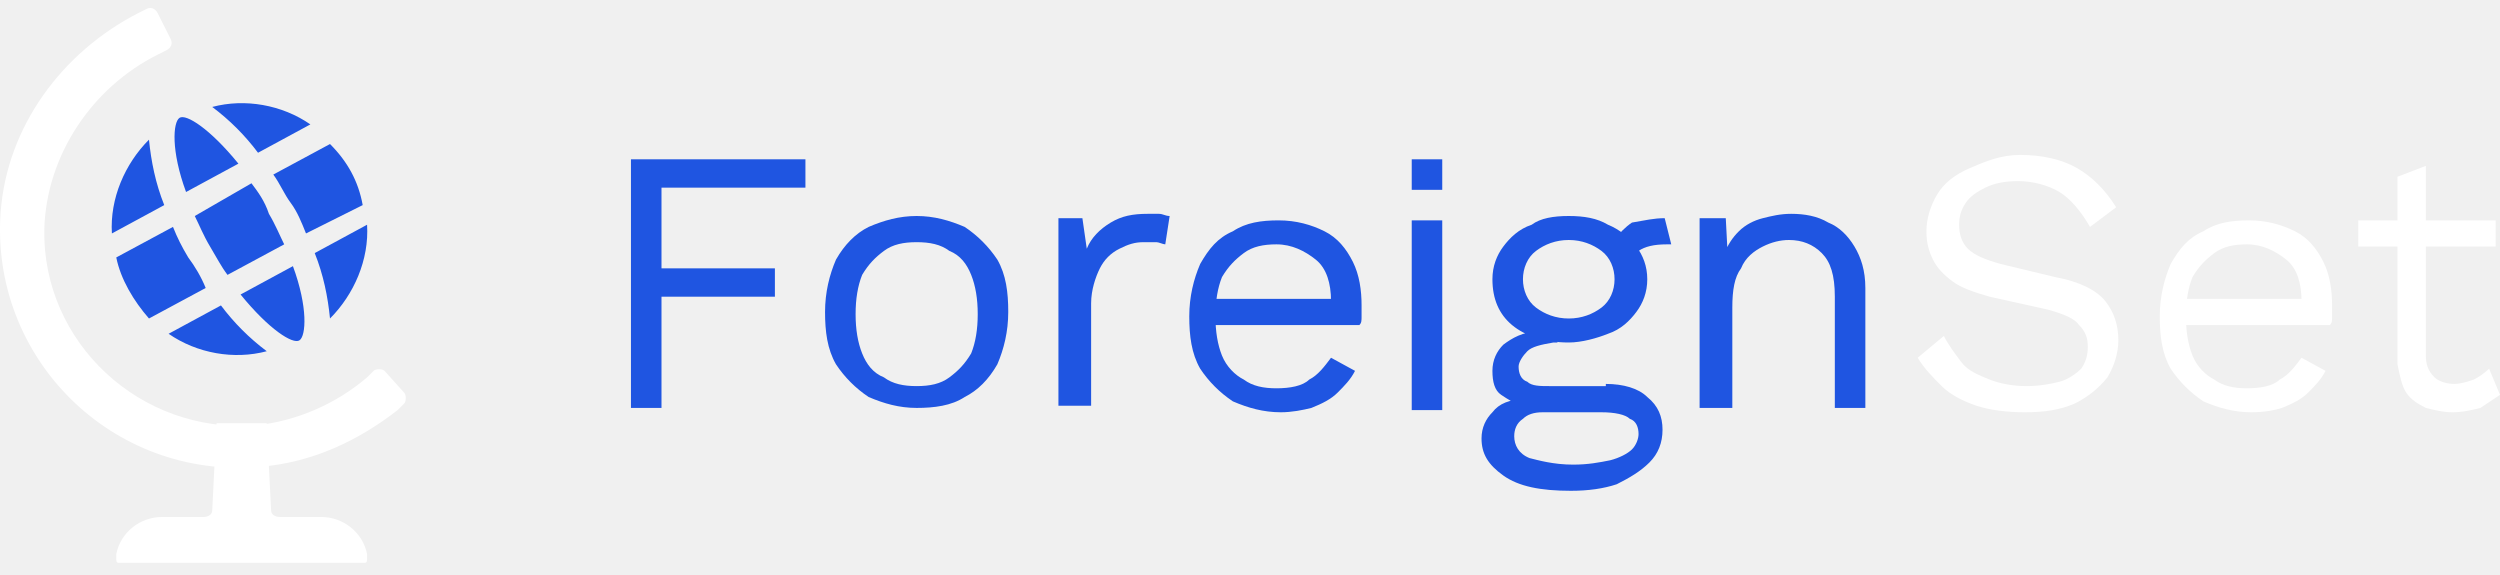
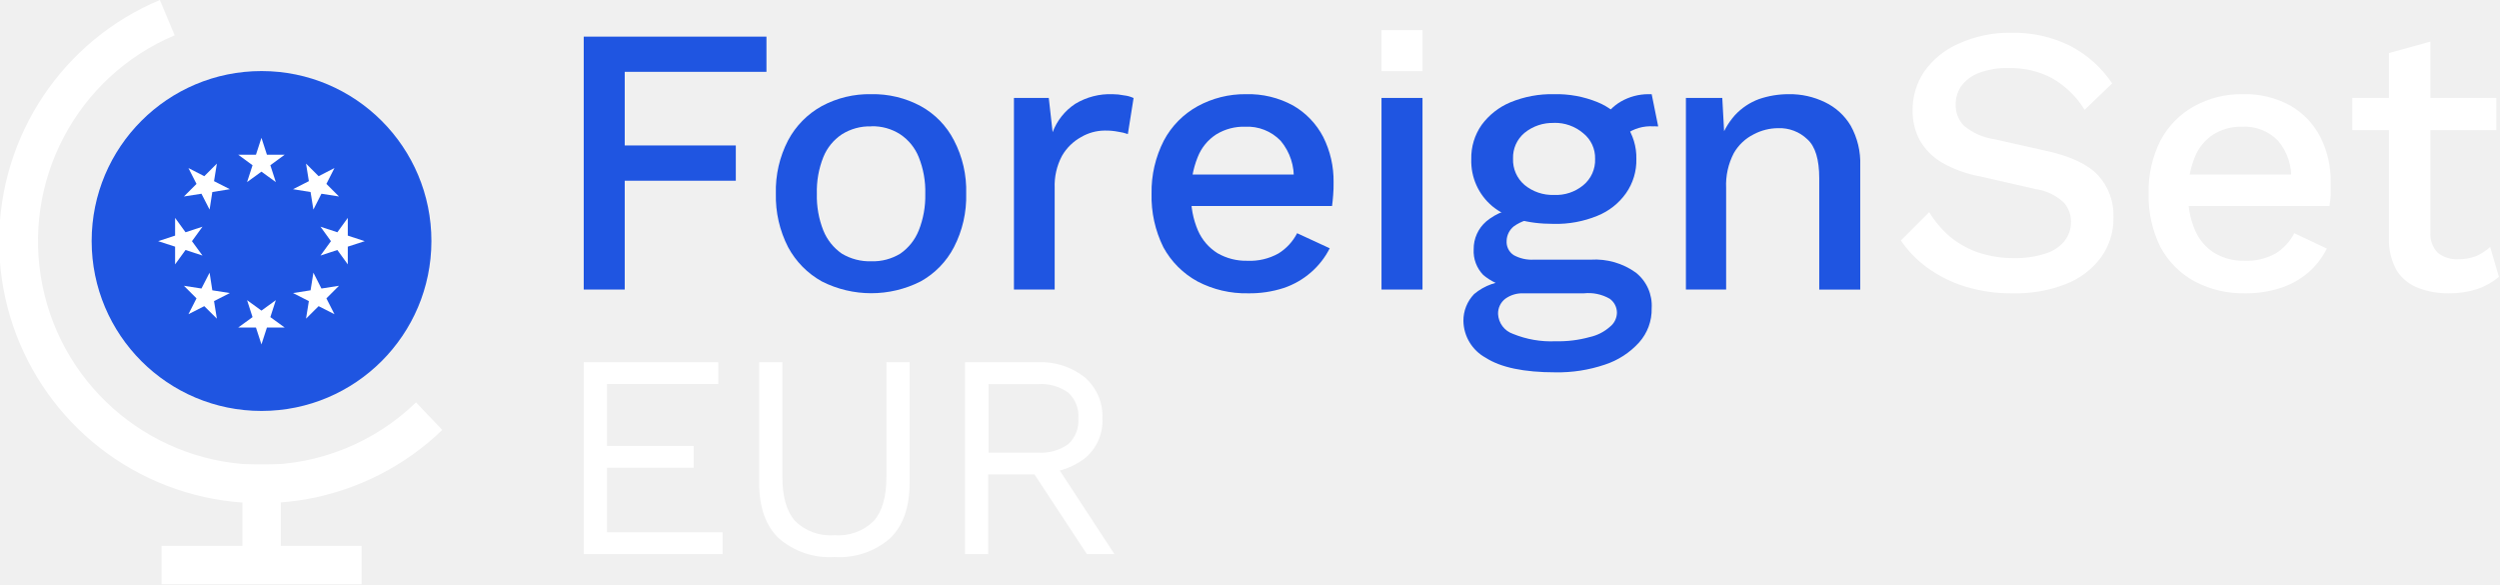
- <svg xmlns="http://www.w3.org/2000/svg" width="100" height="23" viewBox="0 0 100 23" fill="none">
-   <path d="M32.217 7.506H26.46V10.734H30.996V11.868H26.46V16.317H25.238V6.372H32.217V7.506Z" fill="#1F55E1" />
-   <path d="M36.666 8.64C37.364 8.64 37.975 8.815 38.586 9.076C39.109 9.425 39.545 9.861 39.894 10.385C40.243 10.995 40.33 11.693 40.33 12.478C40.33 13.264 40.156 13.961 39.894 14.572C39.545 15.183 39.109 15.619 38.586 15.881C38.062 16.23 37.364 16.317 36.666 16.317C35.968 16.317 35.358 16.142 34.747 15.881C34.224 15.532 33.788 15.096 33.439 14.572C33.09 13.961 33.002 13.264 33.002 12.478C33.002 11.693 33.177 10.995 33.439 10.385C33.788 9.774 34.224 9.338 34.747 9.076C35.358 8.815 35.968 8.64 36.666 8.64ZM36.666 9.687C36.143 9.687 35.707 9.774 35.358 10.036C35.009 10.297 34.747 10.559 34.486 10.995C34.311 11.432 34.224 11.955 34.224 12.566C34.224 13.176 34.311 13.7 34.486 14.136C34.66 14.572 34.922 14.921 35.358 15.095C35.707 15.357 36.143 15.444 36.666 15.444C37.19 15.444 37.626 15.357 37.975 15.095C38.324 14.834 38.586 14.572 38.847 14.136C39.022 13.7 39.109 13.176 39.109 12.566C39.109 11.955 39.022 11.432 38.847 10.995C38.673 10.559 38.411 10.21 37.975 10.036C37.626 9.774 37.19 9.687 36.666 9.687Z" fill="#1F55E1" />
-   <path d="M42.337 16.317V8.727H43.296L43.471 9.949C43.645 9.512 43.994 9.164 44.43 8.902C44.867 8.64 45.303 8.553 45.913 8.553C46.001 8.553 46.175 8.553 46.35 8.553C46.524 8.553 46.611 8.64 46.786 8.64L46.611 9.774C46.524 9.774 46.35 9.687 46.262 9.687C46.088 9.687 45.913 9.687 45.739 9.687C45.39 9.687 45.128 9.774 44.779 9.949C44.43 10.123 44.169 10.385 43.994 10.734C43.82 11.083 43.645 11.606 43.645 12.13V16.23H42.337V16.317Z" fill="#1F55E1" />
-   <path d="M51.235 16.491C50.537 16.491 49.926 16.317 49.316 16.055C48.792 15.706 48.356 15.27 48.007 14.747C47.658 14.136 47.571 13.438 47.571 12.653C47.571 11.868 47.745 11.17 48.007 10.559C48.356 9.949 48.705 9.512 49.316 9.251C49.839 8.902 50.45 8.815 51.148 8.815C51.846 8.815 52.456 8.989 52.98 9.251C53.503 9.512 53.852 9.949 54.114 10.472C54.375 10.995 54.463 11.606 54.463 12.217C54.463 12.391 54.463 12.566 54.463 12.653C54.463 12.827 54.463 12.915 54.375 13.002H48.269V11.955H53.852L53.241 12.042C53.241 11.344 53.067 10.734 52.631 10.385C52.194 10.036 51.671 9.774 51.06 9.774C50.537 9.774 50.101 9.861 49.752 10.123C49.403 10.385 49.141 10.646 48.879 11.083C48.705 11.519 48.618 12.042 48.618 12.653C48.618 13.264 48.705 13.787 48.879 14.223C49.054 14.659 49.403 15.008 49.752 15.183C50.101 15.444 50.537 15.532 51.06 15.532C51.584 15.532 52.107 15.444 52.369 15.183C52.718 15.008 52.98 14.659 53.241 14.31L54.201 14.834C54.026 15.183 53.765 15.444 53.503 15.706C53.241 15.968 52.892 16.142 52.456 16.317C52.107 16.404 51.671 16.491 51.235 16.491Z" fill="#1F55E1" />
-   <path d="M57.69 8.815H56.469V16.404H57.69V8.815Z" fill="#1F55E1" />
-   <path d="M57.69 6.372H56.469V7.593H57.69V6.372Z" fill="#1F55E1" />
-   <path d="M64.233 15.357C64.931 15.357 65.542 15.532 65.891 15.881C66.327 16.23 66.501 16.666 66.501 17.189C66.501 17.713 66.327 18.149 65.978 18.498C65.629 18.847 65.193 19.108 64.669 19.37C64.146 19.545 63.535 19.632 62.837 19.632C61.616 19.632 60.744 19.457 60.133 19.021C59.522 18.585 59.261 18.149 59.261 17.538C59.261 17.102 59.435 16.753 59.697 16.491C59.959 16.142 60.395 15.968 61.005 15.968L60.918 16.23C60.569 16.142 60.307 15.968 60.046 15.793C59.784 15.619 59.697 15.27 59.697 14.834C59.697 14.398 59.871 14.049 60.133 13.787C60.482 13.525 60.918 13.264 61.529 13.264L62.314 13.7H62.139C61.616 13.787 61.267 13.874 61.093 14.049C60.918 14.223 60.744 14.485 60.744 14.659C60.744 14.921 60.831 15.183 61.093 15.27C61.267 15.444 61.616 15.444 61.965 15.444H64.233V15.357ZM62.75 8.64C63.361 8.64 63.884 8.727 64.32 8.989C64.757 9.163 65.193 9.512 65.454 9.861C65.716 10.21 65.891 10.646 65.891 11.17C65.891 11.693 65.716 12.13 65.454 12.478C65.193 12.827 64.844 13.176 64.32 13.351C63.884 13.525 63.273 13.7 62.75 13.7C61.79 13.7 61.005 13.438 60.482 13.002C59.959 12.566 59.697 11.955 59.697 11.17C59.697 10.646 59.871 10.21 60.133 9.861C60.395 9.512 60.744 9.163 61.267 8.989C61.616 8.727 62.139 8.64 62.75 8.64ZM62.925 18.585C63.535 18.585 63.971 18.498 64.407 18.411C64.757 18.323 65.105 18.149 65.28 17.974C65.454 17.8 65.542 17.538 65.542 17.364C65.542 17.102 65.454 16.84 65.193 16.753C65.018 16.579 64.582 16.491 64.059 16.491H61.703C61.354 16.491 61.093 16.579 60.918 16.753C60.656 16.927 60.569 17.189 60.569 17.451C60.569 17.8 60.744 18.149 61.18 18.323C61.529 18.41 62.139 18.585 62.925 18.585ZM62.75 9.6C62.227 9.6 61.79 9.774 61.441 10.036C61.093 10.297 60.918 10.734 60.918 11.17C60.918 11.606 61.093 12.042 61.441 12.304C61.79 12.566 62.227 12.74 62.75 12.74C63.273 12.74 63.71 12.566 64.059 12.304C64.407 12.042 64.582 11.606 64.582 11.17C64.582 10.734 64.407 10.297 64.059 10.036C63.71 9.774 63.273 9.6 62.75 9.6ZM66.588 8.727L66.85 9.774C66.85 9.774 66.85 9.774 66.763 9.774C66.763 9.774 66.763 9.774 66.676 9.774C66.152 9.774 65.803 9.861 65.542 10.036C65.28 10.21 65.105 10.559 65.105 10.995L64.582 10.472C64.582 10.123 64.407 9.861 64.582 9.6C64.757 9.338 65.018 9.076 65.28 8.902C65.803 8.815 66.152 8.727 66.588 8.727C66.501 8.727 66.501 8.727 66.588 8.727C66.501 8.727 66.588 8.727 66.588 8.727Z" fill="#1F55E1" />
-   <path d="M67.984 16.317V8.727H69.031L69.118 10.385L68.944 10.21C69.118 9.774 69.293 9.512 69.555 9.251C69.816 8.989 70.165 8.815 70.514 8.727C70.863 8.64 71.212 8.553 71.648 8.553C72.172 8.553 72.695 8.64 73.131 8.902C73.567 9.076 73.916 9.425 74.178 9.861C74.44 10.298 74.614 10.821 74.614 11.519V16.317H73.393V11.868C73.393 10.995 73.218 10.472 72.87 10.123C72.52 9.774 72.084 9.6 71.561 9.6C71.212 9.6 70.863 9.687 70.514 9.861C70.165 10.036 69.816 10.298 69.642 10.734C69.38 11.083 69.293 11.606 69.293 12.304V16.317H67.984Z" fill="#1F55E1" />
-   <path d="M80.808 6.197C81.68 6.197 82.466 6.372 83.076 6.721C83.687 7.07 84.21 7.593 84.646 8.291L83.6 9.076C83.251 8.466 82.814 7.942 82.378 7.68C81.942 7.419 81.331 7.244 80.721 7.244C80.197 7.244 79.761 7.332 79.412 7.506C79.063 7.68 78.802 7.855 78.627 8.117C78.453 8.378 78.365 8.64 78.365 8.989C78.365 9.338 78.453 9.687 78.714 9.949C78.976 10.21 79.412 10.385 80.023 10.559L82.204 11.083C83.163 11.257 83.861 11.606 84.21 12.042C84.559 12.479 84.734 13.002 84.734 13.613C84.734 14.136 84.559 14.659 84.297 15.095C83.948 15.532 83.512 15.881 82.989 16.142C82.378 16.404 81.768 16.491 80.983 16.491C80.285 16.491 79.587 16.404 79.063 16.23C78.54 16.055 78.016 15.793 77.668 15.444C77.319 15.096 76.97 14.747 76.708 14.31L77.755 13.438C77.929 13.787 78.191 14.136 78.453 14.485C78.714 14.834 79.15 15.008 79.587 15.183C80.023 15.357 80.546 15.444 81.07 15.444C81.593 15.444 82.029 15.357 82.378 15.27C82.727 15.183 83.076 14.921 83.251 14.747C83.425 14.485 83.512 14.223 83.512 13.874C83.512 13.525 83.425 13.264 83.163 13.002C82.989 12.74 82.553 12.566 81.942 12.391L79.587 11.868C78.976 11.693 78.453 11.519 78.104 11.257C77.755 10.995 77.493 10.734 77.319 10.385C77.144 10.036 77.057 9.687 77.057 9.251C77.057 8.727 77.231 8.204 77.493 7.768C77.755 7.332 78.191 6.983 78.802 6.721C79.412 6.459 80.023 6.197 80.808 6.197Z" fill="#FFF" />
-   <path d="M90.055 16.491C89.357 16.491 88.746 16.317 88.136 16.055C87.612 15.706 87.176 15.27 86.827 14.747C86.478 14.136 86.391 13.438 86.391 12.653C86.391 11.868 86.566 11.17 86.827 10.559C87.176 9.949 87.525 9.512 88.136 9.251C88.659 8.902 89.27 8.815 89.968 8.815C90.666 8.815 91.276 8.989 91.8 9.251C92.323 9.512 92.672 9.949 92.934 10.472C93.195 10.995 93.283 11.606 93.283 12.217C93.283 12.391 93.283 12.566 93.283 12.653C93.283 12.827 93.283 12.915 93.195 13.002H87.089V11.955H92.672L92.061 12.042C92.061 11.344 91.887 10.734 91.451 10.385C91.015 10.036 90.491 9.774 89.881 9.774C89.357 9.774 88.921 9.861 88.572 10.123C88.223 10.385 87.961 10.646 87.7 11.083C87.525 11.519 87.438 12.042 87.438 12.653C87.438 13.264 87.525 13.787 87.7 14.223C87.874 14.659 88.223 15.008 88.572 15.183C88.921 15.444 89.357 15.532 89.881 15.532C90.404 15.532 90.927 15.444 91.189 15.183C91.538 15.008 91.8 14.659 92.061 14.31L93.021 14.834C92.847 15.183 92.585 15.444 92.323 15.706C92.061 15.968 91.713 16.142 91.276 16.317C91.015 16.404 90.578 16.491 90.055 16.491Z" fill="#FFF" />
-   <path d="M99.826 8.815V9.861H94.33V8.815H99.826ZM97.034 6.634V14.223C97.034 14.572 97.121 14.834 97.383 15.096C97.557 15.27 97.906 15.357 98.168 15.357C98.43 15.357 98.691 15.27 98.953 15.183C99.128 15.096 99.389 14.921 99.564 14.747L100 15.793C99.738 15.968 99.477 16.142 99.215 16.317C98.866 16.404 98.517 16.491 98.081 16.491C97.732 16.491 97.383 16.404 97.034 16.317C96.685 16.142 96.423 15.968 96.249 15.706C96.074 15.444 95.987 15.008 95.9 14.572V7.07L97.034 6.634Z" fill="#FFF" />
-   <path d="M14.683 22.162C14.508 21.289 13.723 20.679 12.851 20.679H11.193C11.019 20.679 10.844 20.591 10.844 20.417L10.67 16.927H8.663L8.489 20.417C8.489 20.591 8.315 20.679 8.14 20.679H6.483C5.61 20.679 4.825 21.289 4.651 22.162V22.336C4.651 22.423 4.651 22.511 4.738 22.511H14.596C14.683 22.511 14.683 22.423 14.683 22.336V22.162Z" fill="#FFF" />
-   <path d="M10.408 18.672C4.476 19.196 -0.409 14.31 0.027 8.466C0.289 5.063 2.47 2.097 5.523 0.527L5.872 0.353C6.046 0.265 6.221 0.353 6.308 0.527L6.832 1.574C6.919 1.748 6.832 1.923 6.657 2.01L6.308 2.185C3.691 3.493 1.859 6.197 1.772 9.163C1.685 13.7 5.61 17.364 10.234 17.015C11.891 16.84 13.461 16.142 14.683 15.095L14.944 14.834C15.032 14.747 15.293 14.747 15.381 14.834L16.166 15.706C16.253 15.793 16.253 16.055 16.166 16.142L15.904 16.404C14.334 17.625 12.502 18.498 10.408 18.672Z" fill="#FFF" />
-   <path d="M12.24 9.338C12.066 8.902 11.891 8.466 11.63 8.117C11.368 7.768 11.193 7.331 10.932 6.982L13.2 5.761C13.898 6.459 14.334 7.244 14.508 8.204L12.24 9.338ZM9.536 6.546C8.402 5.151 7.442 4.54 7.18 4.714C6.919 4.889 6.832 6.023 7.442 7.68L9.536 6.546ZM9.623 11.78C10.757 13.176 11.717 13.787 11.979 13.613C12.24 13.438 12.327 12.304 11.717 10.646L9.623 11.78ZM10.059 7.331L7.791 8.64C7.966 8.989 8.14 9.425 8.402 9.861C8.664 10.297 8.838 10.646 9.1 10.995L11.368 9.774C11.193 9.425 11.019 8.989 10.757 8.553C10.583 8.029 10.321 7.68 10.059 7.331ZM7.529 10.297C7.268 9.861 7.093 9.512 6.919 9.076L4.651 10.297C4.825 11.17 5.349 12.042 5.959 12.74L8.227 11.519C8.053 11.083 7.791 10.646 7.529 10.297ZM8.838 12.217L6.744 13.351C7.878 14.136 9.361 14.398 10.67 14.049C9.972 13.525 9.361 12.915 8.838 12.217ZM12.589 10.123C12.938 10.995 13.113 11.868 13.2 12.74C14.159 11.78 14.77 10.385 14.683 8.989L12.589 10.123ZM10.321 6.11L12.415 4.976C11.281 4.191 9.798 3.929 8.489 4.278C9.187 4.802 9.798 5.412 10.321 6.11ZM6.57 8.204C6.221 7.331 6.046 6.459 5.959 5.587C5 6.546 4.389 7.942 4.476 9.338L6.57 8.204Z" fill="#1F55E1" />
+ <svg xmlns="http://www.w3.org/2000/svg" viewBox="0 0 292.01 68.24">
+   <defs>
+     <style>.cls-1{fill:#1e3563;}.cls-2{fill:#1f55e1;}.cls-3{fill:#fff;}</style>
+   </defs>
+   <g id="Layer_2" data-name="Layer 2">
+     <g id="Layer_1-2" data-name="Layer 1">
+       <g fill="#FFF">
+         <path d="M68.21,64.72V42.31H83.93v2.54h-13v7.24H81.05v2.54H70.93v7.54H84.44v2.55Z" />
+         <path d="M106.29,42.31V56.37q0,4.31-2.28,6.5a9,9,0,0,1-6.52,2.19A9,9,0,0,1,91,62.87q-2.3-2.19-2.29-6.5V42.31h2.71V55.69c0,2.33.5,4.05,1.48,5.16a5.84,5.84,0,0,0,4.6,1.66,5.84,5.84,0,0,0,4.6-1.66q1.48-1.66,1.48-5.16V42.31Z" />
+         <path d="M121.25,42.31a8.23,8.23,0,0,1,5.5,1.76,6,6,0,0,1,2.07,4.79,5.69,5.69,0,0,1-2.09,4.7,8.54,8.54,0,0,1-5.52,1.69l-.23.16h-5.51v9.31h-2.71V42.31Zm0,10.56a5.47,5.47,0,0,0,3.59-1,3.75,3.75,0,0,0,1.17-3,3.72,3.72,0,0,0-1.17-3,5.42,5.42,0,0,0-3.59-1h-5.74v8Zm1.57.54,7.4,11.31H127l-6.45-9.81Z" />
+         <path d="M235,3.83a14.74,14.74,0,0,1,6.89,1.52,13.28,13.28,0,0,1,4.92,4.39l-3.22,3.09a10.59,10.59,0,0,0-3.85-3.72,10.25,10.25,0,0,0-5-1.16,9.22,9.22,0,0,0-3.54.58,4.55,4.55,0,0,0-2.06,1.57,3.81,3.81,0,0,0-.62,2.14,3.44,3.44,0,0,0,.94,2.42,7.15,7.15,0,0,0,3.62,1.61l6,1.35c2.87.62,4.89,1.58,6.09,2.86a6.89,6.89,0,0,1,1.79,4.88,7.75,7.75,0,0,1-1.48,4.74,9.27,9.27,0,0,1-4.12,3.09,15.88,15.88,0,0,1-6.13,1.07,18.3,18.3,0,0,1-5.64-.8,15.23,15.23,0,0,1-4.38-2.19,12.91,12.91,0,0,1-3.09-3.18l3.31-3.31a12.17,12.17,0,0,0,2.37,2.82,10.87,10.87,0,0,0,3.31,1.88,13.08,13.08,0,0,0,4.26.67,11.12,11.12,0,0,0,3.53-.5,4.56,4.56,0,0,0,2.28-1.43A3.53,3.53,0,0,0,242,25.9a3.33,3.33,0,0,0-.89-2.29,6.1,6.1,0,0,0-3.23-1.52l-6.49-1.48A14.19,14.19,0,0,1,226.93,19a7.16,7.16,0,0,1-2.59-2.6,7.16,7.16,0,0,1-.85-3.49,7.92,7.92,0,0,1,1.34-4.52,9.5,9.5,0,0,1,4-3.27A14.16,14.16,0,0,1,235,3.83Zm27.37,30.43a12.23,12.23,0,0,1-5.91-1.38,9.93,9.93,0,0,1-4-4,13.35,13.35,0,0,1-1.39-6.26,13.07,13.07,0,0,1,1.39-6.22,9.87,9.87,0,0,1,3.94-4A11.46,11.46,0,0,1,262.09,11a10.81,10.81,0,0,1,5.55,1.34A9,9,0,0,1,271.13,16a11.3,11.3,0,0,1,1.21,5.29c0,.53,0,1,0,1.52a12.5,12.5,0,0,1-.14,1.25h-18V20.39h15.89l-2.37.72a6.57,6.57,0,0,0-1.52-4.66A5.41,5.41,0,0,0,262,14.8a6.14,6.14,0,0,0-3.35.89,5.66,5.66,0,0,0-2.2,2.69,10.84,10.84,0,0,0-.76,4.29,10,10,0,0,0,.81,4.25,5.9,5.9,0,0,0,2.28,2.65,6.68,6.68,0,0,0,3.49.89,6.87,6.87,0,0,0,3.63-.85,6.12,6.12,0,0,0,2.19-2.37l3.8,1.79a9,9,0,0,1-2.19,2.82,9.49,9.49,0,0,1-3.22,1.79A12.9,12.9,0,0,1,262.36,34.26ZM284,4.86V27.1a3.12,3.12,0,0,0,.85,2.42,3.54,3.54,0,0,0,2.38.76,5.63,5.63,0,0,0,2.1-.36,6.31,6.31,0,0,0,1.65-1.07L292,32.34a7.84,7.84,0,0,1-2.55,1.43,10.41,10.41,0,0,1-3.31.49,9.61,9.61,0,0,1-3.54-.62,5.13,5.13,0,0,1-2.51-2,7.23,7.23,0,0,1-.94-3.71V6.2Zm7.7,6.58V15.2H274.87V11.44Z" />
+         <path d="M48.61,47a25.81,25.81,0,0,1-18,7.29A26.11,26.11,0,0,1,20.41,4.12L18.68,0a30.57,30.57,0,1,0,33,50.22Z" />
+         <rect x="28.33" y="54.25" width="4.48" height="13.92" />
+         <rect x="18.88" y="63.76" width="23.37" height="4.48" />
+         <rect x="161.43" y="3.52" width="4.79" height="4.79" />
+       </g>
+       <polygon class="cls-2" points="89.56 8.39 73 8.39 73 16.99 85.98 16.99 85.98 21.11 73 21.11 73 33.82 68.21 33.82 68.21 4.28 89.56 4.28 89.56 8.39" />
+       <path class="cls-2" d="M101.8,11a11.69,11.69,0,0,1,5.78,1.39,9.52,9.52,0,0,1,3.89,4,12.62,12.62,0,0,1,1.43,6.22,12.89,12.89,0,0,1-1.43,6.26,9.65,9.65,0,0,1-3.89,4,12.77,12.77,0,0,1-11.55,0,10,10,0,0,1-3.94-4,13,13,0,0,1-1.43-6.26,12.73,12.73,0,0,1,1.43-6.22,9.87,9.87,0,0,1,3.94-4A11.68,11.68,0,0,1,101.8,11Zm0,3.76a6.09,6.09,0,0,0-3.44.94,5.81,5.81,0,0,0-2.15,2.64,10.75,10.75,0,0,0-.76,4.3,10.86,10.86,0,0,0,.76,4.29,6.06,6.06,0,0,0,2.15,2.69,6.32,6.32,0,0,0,3.44.9,6.14,6.14,0,0,0,3.41-.9,6,6,0,0,0,2.14-2.69,10.86,10.86,0,0,0,.77-4.29,10.74,10.74,0,0,0-.77-4.3,5.79,5.79,0,0,0-2.14-2.64A5.92,5.92,0,0,0,101.8,14.75Z" />
+       <path class="cls-2" d="M118.48,33.82V11.44h4.07l.45,4a6.85,6.85,0,0,1,2.64-3.31A7.88,7.88,0,0,1,130,11a6.78,6.78,0,0,1,1.34.14,3.55,3.55,0,0,1,1.12.31l-.67,4.21a5.57,5.57,0,0,0-1.12-.27,7.41,7.41,0,0,0-1.61-.14,5.53,5.53,0,0,0-2.73.76,5.82,5.82,0,0,0-2.24,2.2,7.4,7.4,0,0,0-.85,3.76V33.82Z" />
+       <path class="cls-2" d="M145.84,34.26a12.21,12.21,0,0,1-5.9-1.38,10,10,0,0,1-4-4,13.35,13.35,0,0,1-1.38-6.26A13.07,13.07,0,0,1,136,16.41a9.87,9.87,0,0,1,3.94-4A11.5,11.5,0,0,1,145.58,11a10.86,10.86,0,0,1,5.55,1.34A9.06,9.06,0,0,1,154.62,16a11.42,11.42,0,0,1,1.21,5.29c0,.53,0,1-.05,1.52s-.07.89-.13,1.25h-18V20.39h15.89l-2.37.72a6.57,6.57,0,0,0-1.52-4.66,5.39,5.39,0,0,0-4.16-1.65,6.15,6.15,0,0,0-3.36.89,5.58,5.58,0,0,0-2.19,2.69,10.66,10.66,0,0,0-.76,4.29,10,10,0,0,0,.8,4.25,5.9,5.9,0,0,0,2.28,2.65,6.68,6.68,0,0,0,3.49.89,6.82,6.82,0,0,0,3.63-.85,6,6,0,0,0,2.19-2.37L155.38,29a9.21,9.21,0,0,1-2.2,2.82A9.4,9.4,0,0,1,150,33.64,12.86,12.86,0,0,1,145.84,34.26Z" />
+       <rect class="cls-2" x="161.43" y="11.44" width="4.79" height="22.38" />
+       <path class="cls-2" d="M193,11l.76,3.76h-.26a.84.84,0,0,0-.27,0,4.94,4.94,0,0,0-3.27.94,3.15,3.15,0,0,0-1.12,2.64l-2.33-1.08a6.61,6.61,0,0,1,.76-3.18,5.56,5.56,0,0,1,2.15-2.23A6.46,6.46,0,0,1,192.6,11H193Z" />
+       <path class="cls-2" d="M185.88,30.33a8.14,8.14,0,0,1,5.28,1.52A4.92,4.92,0,0,1,193,36a5.78,5.78,0,0,1-1.47,4,9.26,9.26,0,0,1-4,2.59,17.07,17.07,0,0,1-5.78.9q-5.5,0-8.14-1.7A5,5,0,0,1,171,37.49a4.48,4.48,0,0,1,1.25-3.14,6.45,6.45,0,0,1,4.34-1.52l-.27.72a6.68,6.68,0,0,1-3-1.43,4,4,0,0,1-1.12-3,4.24,4.24,0,0,1,1.48-3.27,6.87,6.87,0,0,1,4.16-1.57l2.51,1.21h-.54a5.12,5.12,0,0,0-2.91.94,2.25,2.25,0,0,0-.85,1.7,1.85,1.85,0,0,0,.81,1.66,4.38,4.38,0,0,0,2.37.54Zm-4.12,9.53a13.67,13.67,0,0,0,4-.49,5.25,5.25,0,0,0,2.37-1.21,2.13,2.13,0,0,0,.81-1.61,2,2,0,0,0-.85-1.66,5,5,0,0,0-3-.63H178a3.4,3.4,0,0,0-2.1.63,2.17,2.17,0,0,0-.85,1.79A2.59,2.59,0,0,0,176.8,39,11.74,11.74,0,0,0,181.76,39.86Z" />
+       <path class="cls-2" d="M181.58,11a12.67,12.67,0,0,1,5.11.94A7.54,7.54,0,0,1,190,14.57a6.69,6.69,0,0,1,1.21,4,6.68,6.68,0,0,1-1.21,4,7.54,7.54,0,0,1-3.35,2.64,12.67,12.67,0,0,1-5.11.94q-4.65,0-7.16-2.06a6.89,6.89,0,0,1-2.46-5.5,6.69,6.69,0,0,1,1.21-4,8,8,0,0,1,3.36-2.64A12.67,12.67,0,0,1,181.58,11Zm0,3.36a5.19,5.19,0,0,0-3.44,1.16,3.75,3.75,0,0,0-1.34,3,3.85,3.85,0,0,0,1.34,3.08,5.14,5.14,0,0,0,3.44,1.17A5,5,0,0,0,185,21.64a3.8,3.8,0,0,0,1.39-3.08,3.7,3.7,0,0,0-1.39-3A5.09,5.09,0,0,0,181.58,14.35Z" />
+       <path class="cls-2" d="M197,33.82V11.44h4.25l.32,5.82-.63-.63a8.6,8.6,0,0,1,1.79-3.18,7.25,7.25,0,0,1,2.82-1.88A10.69,10.69,0,0,1,209,11a9.32,9.32,0,0,1,4.25.94,7,7,0,0,1,3,2.73,8.88,8.88,0,0,1,1.12,4.66v14.5h-4.79v-13c0-2.2-.46-3.73-1.39-4.56a4.67,4.67,0,0,0-3.4-1.3,6.17,6.17,0,0,0-2.87.72,5.51,5.51,0,0,0-2.32,2.19,8,8,0,0,0-.9,4.07V33.82Z" />
+       <path class="cls-2" d="M30.57,48A19.85,19.85,0,1,1,50.41,28.17,19.86,19.86,0,0,1,30.57,48Z" />
+       <polygon class="cls-3" points="30.55 16.1 31.19 18.07 33.27 18.07 31.59 19.3 32.23 21.27 30.55 20.05 28.87 21.27 29.51 19.3 27.83 18.07 29.91 18.07 30.55 16.1" />
+       <polygon class="cls-3" points="22.02 19.63 23.87 20.58 25.34 19.11 25.01 21.16 26.86 22.1 24.81 22.43 24.49 24.48 23.54 22.63 21.49 22.95 22.96 21.48 22.02 19.63" />
+       <polygon class="cls-3" points="18.48 28.17 20.46 27.52 20.46 25.45 21.68 27.13 23.66 26.48 22.43 28.17 23.66 29.85 21.68 29.2 20.46 30.88 20.46 28.81 18.48 28.17" />
+       <polygon class="cls-3" points="22.02 36.7 22.96 34.85 21.49 33.38 23.54 33.7 24.49 31.85 24.81 33.91 26.86 34.23 25.01 35.17 25.34 37.22 23.87 35.76 22.02 36.7" />
+       <polygon class="cls-3" points="30.55 40.23 29.91 38.26 27.83 38.26 29.51 37.04 28.87 35.06 30.55 36.28 32.23 35.06 31.59 37.04 33.27 38.26 31.19 38.26 30.55 40.23" />
+       <polygon class="cls-3" points="39.08 36.7 37.23 35.76 35.76 37.22 36.09 35.17 34.24 34.23 36.29 33.91 36.62 31.85 37.56 33.7 39.61 33.38 38.14 34.85 39.08 36.7" />
+       <polygon class="cls-3" points="42.62 28.17 40.64 28.81 40.64 30.88 39.42 29.2 37.45 29.85 38.67 28.17 37.45 26.48 39.42 27.13 40.64 25.45 40.64 27.52 42.62 28.17" />
+       <polygon class="cls-3" points="39.08 19.63 38.14 21.48 39.61 22.95 37.56 22.63 36.62 24.48 36.29 22.43 34.24 22.1 36.09 21.16 35.76 19.11 37.23 20.58 39.08 19.63" />
+     </g>
+   </g>
</svg>
